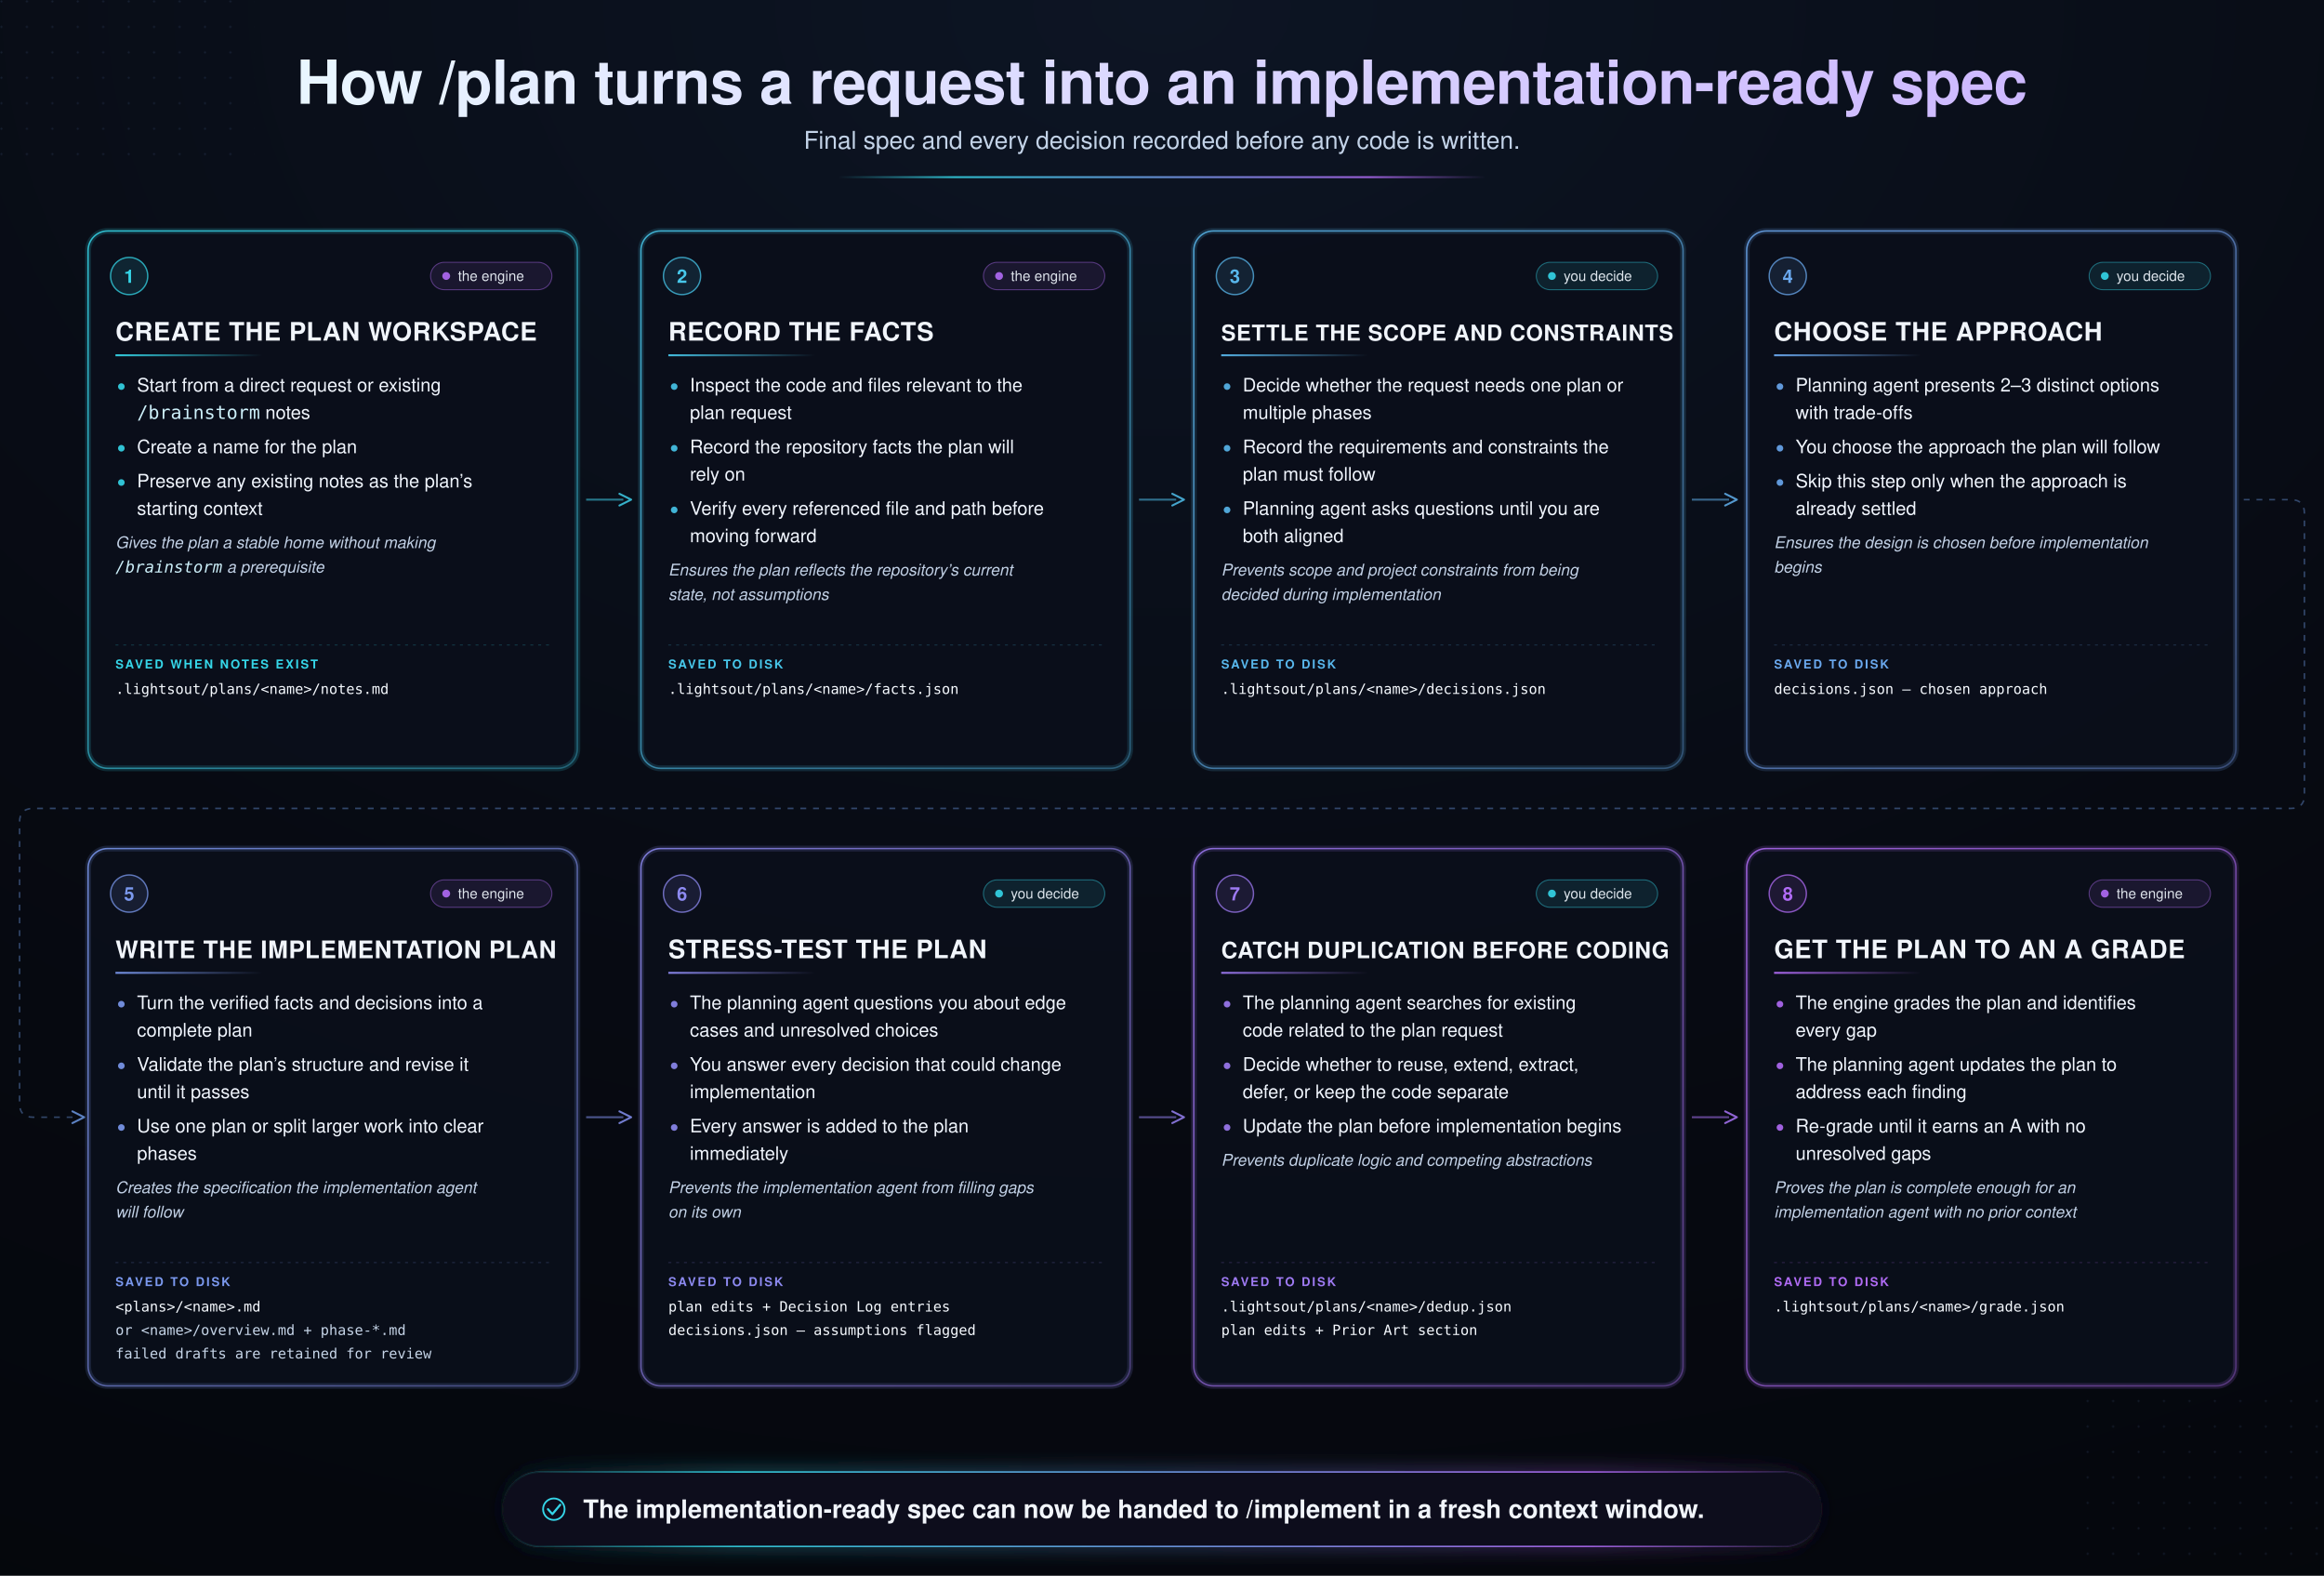
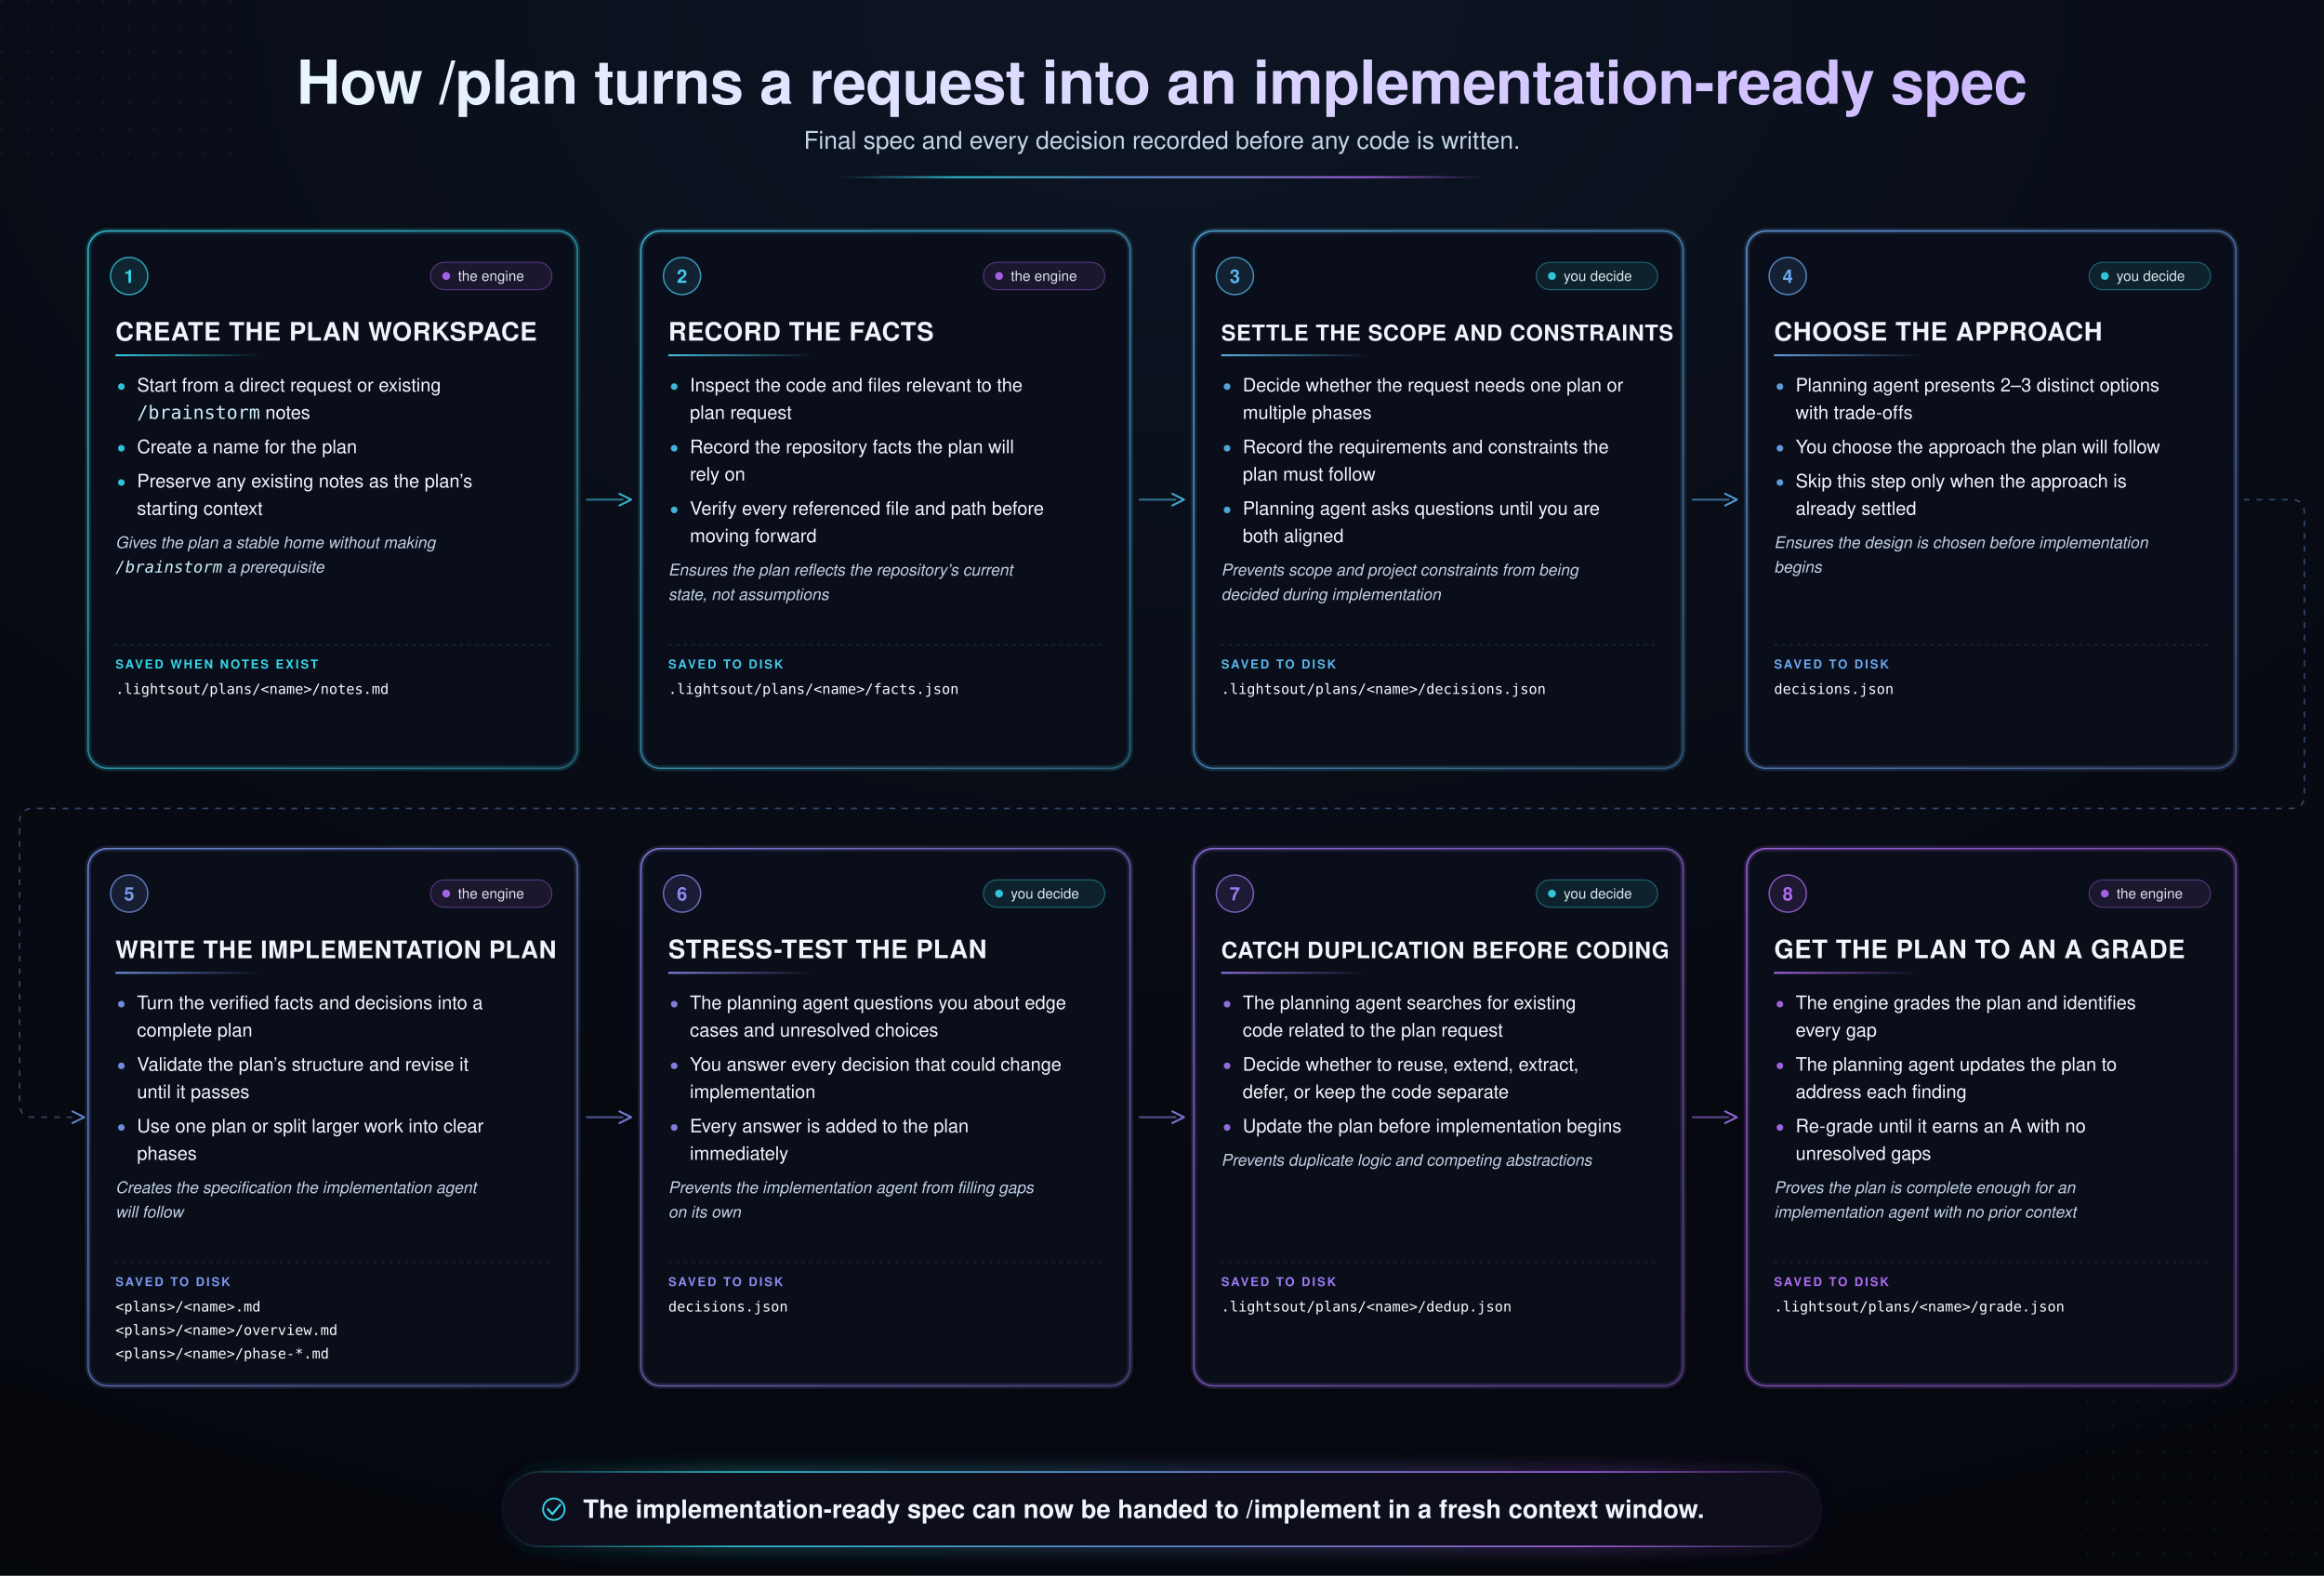
<svg xmlns="http://www.w3.org/2000/svg" width="2375" height="1610" viewBox="0 0 2375 1610" font-family="Helvetica Neue, Helvetica, Arial, sans-serif">
  <defs>
    <radialGradient id="bg" cx="50%" cy="0%" r="120%">
      <stop offset="0%" stop-color="#0d1524" />
      <stop offset="55%" stop-color="#070a12" />
      <stop offset="100%" stop-color="#04060b" />
    </radialGradient>
    <linearGradient id="title" x1="0" y1="0" x2="1" y2="0">
      <stop offset="0%" stop-color="#e9f6ff" />
      <stop offset="100%" stop-color="#cdb8ff" />
    </linearGradient>
    <linearGradient id="rail" x1="0" y1="0" x2="1" y2="0">
      <stop offset="0%" stop-color="#35d6e8" stop-opacity="0" />
      <stop offset="18%" stop-color="#35d6e8" stop-opacity="0.85" />
      <stop offset="82%" stop-color="#b06bf5" stop-opacity="0.85" />
      <stop offset="100%" stop-color="#b06bf5" stop-opacity="0" />
    </linearGradient>
    <linearGradient id="edge0" x1="0" y1="0" x2="1" y2="1">
      <stop offset="0%" stop-color="#35d6e8" stop-opacity="0.85" />
      <stop offset="100%" stop-color="#49c5ea" stop-opacity="0.35" />
    </linearGradient>
    <linearGradient id="rule0" x1="0" y1="0" x2="1" y2="0">
      <stop offset="0%" stop-color="#35d6e8" stop-opacity="0.95" />
      <stop offset="100%" stop-color="#35d6e8" stop-opacity="0" />
    </linearGradient>
    <linearGradient id="edge1" x1="0" y1="0" x2="1" y2="1">
      <stop offset="0%" stop-color="#47c7ea" stop-opacity="0.85" />
      <stop offset="100%" stop-color="#5ab6ec" stop-opacity="0.35" />
    </linearGradient>
    <linearGradient id="rule1" x1="0" y1="0" x2="1" y2="0">
      <stop offset="0%" stop-color="#47c7ea" stop-opacity="0.95" />
      <stop offset="100%" stop-color="#47c7ea" stop-opacity="0" />
    </linearGradient>
    <linearGradient id="edge2" x1="0" y1="0" x2="1" y2="1">
      <stop offset="0%" stop-color="#58b7ec" stop-opacity="0.85" />
      <stop offset="100%" stop-color="#6ca6ee" stop-opacity="0.35" />
    </linearGradient>
    <linearGradient id="rule2" x1="0" y1="0" x2="1" y2="0">
      <stop offset="0%" stop-color="#58b7ec" stop-opacity="0.95" />
      <stop offset="100%" stop-color="#58b7ec" stop-opacity="0" />
    </linearGradient>
    <linearGradient id="edge3" x1="0" y1="0" x2="1" y2="1">
      <stop offset="0%" stop-color="#6aa8ee" stop-opacity="0.85" />
      <stop offset="100%" stop-color="#7d97f0" stop-opacity="0.35" />
    </linearGradient>
    <linearGradient id="rule3" x1="0" y1="0" x2="1" y2="0">
      <stop offset="0%" stop-color="#6aa8ee" stop-opacity="0.95" />
      <stop offset="100%" stop-color="#6aa8ee" stop-opacity="0" />
    </linearGradient>
    <linearGradient id="edge4" x1="0" y1="0" x2="1" y2="1">
      <stop offset="0%" stop-color="#7b99ef" stop-opacity="0.85" />
      <stop offset="100%" stop-color="#8f88f2" stop-opacity="0.35" />
    </linearGradient>
    <linearGradient id="rule4" x1="0" y1="0" x2="1" y2="0">
      <stop offset="0%" stop-color="#7b99ef" stop-opacity="0.95" />
      <stop offset="100%" stop-color="#7b99ef" stop-opacity="0" />
    </linearGradient>
    <linearGradient id="edge5" x1="0" y1="0" x2="1" y2="1">
      <stop offset="0%" stop-color="#8d8af1" stop-opacity="0.85" />
      <stop offset="100%" stop-color="#a178f3" stop-opacity="0.35" />
    </linearGradient>
    <linearGradient id="rule5" x1="0" y1="0" x2="1" y2="0">
      <stop offset="0%" stop-color="#8d8af1" stop-opacity="0.95" />
      <stop offset="100%" stop-color="#8d8af1" stop-opacity="0" />
    </linearGradient>
    <linearGradient id="edge6" x1="0" y1="0" x2="1" y2="1">
      <stop offset="0%" stop-color="#9e7af3" stop-opacity="0.85" />
      <stop offset="100%" stop-color="#b06bf5" stop-opacity="0.35" />
    </linearGradient>
    <linearGradient id="rule6" x1="0" y1="0" x2="1" y2="0">
      <stop offset="0%" stop-color="#9e7af3" stop-opacity="0.95" />
      <stop offset="100%" stop-color="#9e7af3" stop-opacity="0" />
    </linearGradient>
    <linearGradient id="edge7" x1="0" y1="0" x2="1" y2="1">
      <stop offset="0%" stop-color="#b06bf5" stop-opacity="0.85" />
      <stop offset="100%" stop-color="#b06bf5" stop-opacity="0.35" />
    </linearGradient>
    <linearGradient id="rule7" x1="0" y1="0" x2="1" y2="0">
      <stop offset="0%" stop-color="#b06bf5" stop-opacity="0.95" />
      <stop offset="100%" stop-color="#b06bf5" stop-opacity="0" />
    </linearGradient>
    <filter id="lift" x="-60%" y="-60%" width="220%" height="220%">
      <feGaussianBlur stdDeviation="9" result="b" />
      <feMerge>
        <feMergeNode in="b" />
        <feMergeNode in="SourceGraphic" />
      </feMerge>
    </filter>
    <pattern id="dots" width="26" height="26" patternUnits="userSpaceOnUse">
      <circle cx="1.5" cy="1.5" r="1.1" fill="#5b7bb0" fill-opacity="0.16" />
    </pattern>
  </defs>
  <rect width="2375" height="1610" fill="url(#bg)" />
  <rect x="0" y="0" width="260" height="180" fill="url(#dots)" />
  <rect x="2115" y="1430" width="260" height="180" fill="url(#dots)" />
  <text x="1187.5" y="106" text-anchor="middle" font-size="62" font-weight="700" letter-spacing="-0.5" fill="url(#title)">How /plan turns a request into an implementation-ready spec</text>
  <text x="1187.5" y="152" text-anchor="middle" font-size="25" fill="#c3d3e8">Final spec and every decision recorded before any code is written.</text>
  <rect x="857.5" y="180" width="660" height="2" fill="url(#rail)" />
  <g>
    <line x1="599" y1="510.5" x2="637" y2="510.5" stroke="#3ecee9" stroke-opacity="0.55" stroke-width="2" />
    <path d="M633,504.5 L645,510.5 L633,516.5" fill="none" stroke="#3ecee9" stroke-opacity="0.85" stroke-width="2" stroke-linecap="round" stroke-linejoin="round" />
  </g>
  <g>
    <line x1="1164" y1="510.5" x2="1202" y2="510.5" stroke="#4fbfeb" stroke-opacity="0.55" stroke-width="2" />
    <path d="M1198,504.5 L1210,510.5 L1198,516.5" fill="none" stroke="#4fbfeb" stroke-opacity="0.85" stroke-width="2" stroke-linecap="round" stroke-linejoin="round" />
  </g>
  <g>
    <line x1="1729" y1="510.5" x2="1767" y2="510.5" stroke="#61b0ed" stroke-opacity="0.55" stroke-width="2" />
    <path d="M1763,504.5 L1775,510.5 L1763,516.5" fill="none" stroke="#61b0ed" stroke-opacity="0.85" stroke-width="2" stroke-linecap="round" stroke-linejoin="round" />
  </g>
  <path d="M2293,510.5 H2341 Q2355,510.5 2355,524.5 V812.0 Q2355,826.0 2341,826.0 H34 Q20,826.0 20,840.0 V1127.5 Q20,1141.5 34,1141.5 H76" fill="none" stroke="#72a0ee" stroke-opacity="0.4" stroke-width="1.6" stroke-dasharray="6 7" />
  <path d="M74,1135.5 L86,1141.5 L74,1147.5" fill="none" stroke="#72a0ee" stroke-opacity="0.8" stroke-width="2" stroke-linecap="round" stroke-linejoin="round" />
  <g>
    <line x1="599" y1="1141.5" x2="637" y2="1141.5" stroke="#8491f0" stroke-opacity="0.55" stroke-width="2" />
    <path d="M633,1135.5 L645,1141.5 L633,1147.5" fill="none" stroke="#8491f0" stroke-opacity="0.85" stroke-width="2" stroke-linecap="round" stroke-linejoin="round" />
  </g>
  <g>
    <line x1="1164" y1="1141.5" x2="1202" y2="1141.5" stroke="#9682f2" stroke-opacity="0.55" stroke-width="2" />
    <path d="M1198,1135.5 L1210,1141.5 L1198,1147.5" fill="none" stroke="#9682f2" stroke-opacity="0.85" stroke-width="2" stroke-linecap="round" stroke-linejoin="round" />
  </g>
  <g>
    <line x1="1729" y1="1141.5" x2="1767" y2="1141.5" stroke="#a773f4" stroke-opacity="0.55" stroke-width="2" />
    <path d="M1763,1135.5 L1775,1141.5 L1763,1147.5" fill="none" stroke="#a773f4" stroke-opacity="0.85" stroke-width="2" stroke-linecap="round" stroke-linejoin="round" />
  </g>
  <g transform="translate(90,236)">
    <rect x="0" y="0" width="500" height="549" rx="20" fill="#0a0f1a" fill-opacity="0.92" stroke="url(#edge0)" stroke-width="1.5" />
    <rect x="0" y="0" width="500" height="549" rx="20" fill="none" stroke="#35d6e8" stroke-opacity="0.16" stroke-width="6" />
    <circle cx="42" cy="46" r="19" fill="#35d6e8" fill-opacity="0.12" stroke="#35d6e8" stroke-opacity="0.75" stroke-width="1.4" />
    <text x="42" y="53" text-anchor="middle" font-size="19" font-weight="600" fill="#35d6e8">1</text>
    <rect x="350" y="32" width="124" height="28" rx="14" fill="#b06bf5" fill-opacity="0.10" stroke="#b06bf5" stroke-opacity="0.45" stroke-width="1" />
    <circle cx="366" cy="46" r="4" fill="#b06bf5" fill-opacity="0.9" />
    <text x="378" y="51" font-size="14.5" fill="#eef4fb" fill-opacity="0.92">the engine</text>
    <text x="28" y="112" font-size="26" font-weight="700" letter-spacing="0.6" fill="#f1f5fb">CREATE THE PLAN WORKSPACE</text>
    <rect x="28" y="126" width="150" height="2" fill="url(#rule0)" />
    <circle cx="34" cy="159" r="3.4" fill="#35d6e8" fill-opacity="0.9" />
    <text x="50" y="164" font-size="19" font-weight="500" fill="#f0f5fd">Start from a direct request or existing</text>
    <text x="50" y="192" font-size="19" font-weight="500" fill="#f0f5fd">
      <tspan font-family="Menlo, SF Mono, monospace" fill="#cdf0fa">/brainstorm</tspan> notes</text>
    <circle cx="34" cy="222" r="3.4" fill="#35d6e8" fill-opacity="0.9" />
    <text x="50" y="227" font-size="19" font-weight="500" fill="#f0f5fd">Create a name for the plan</text>
    <circle cx="34" cy="257" r="3.4" fill="#35d6e8" fill-opacity="0.9" />
    <text x="50" y="262" font-size="19" font-weight="500" fill="#f0f5fd">Preserve any existing notes as the plan’s</text>
    <text x="50" y="290" font-size="19" font-weight="500" fill="#f0f5fd">starting context</text>
    <text x="28" y="324" font-size="16.5" font-style="italic" fill="#c2d1e6">Gives the plan a stable home without making</text>
    <text x="28" y="349" font-size="16.5" font-style="italic" fill="#c2d1e6">
      <tspan font-family="Menlo, SF Mono, monospace" fill="#cdf0fa">/brainstorm</tspan> a prerequisite</text>
    <line x1="28" y1="423" x2="472" y2="423" stroke="#35d6e8" stroke-opacity="0.22" stroke-width="1" stroke-dasharray="3 5" />
    <text x="28" y="447" font-size="12.5" font-weight="600" letter-spacing="1.8" fill="#35d6e8" fill-opacity="1">SAVED WHEN NOTES EXIST</text>
    <text x="28" y="473" font-family="Menlo, SF Mono, monospace" font-size="14.5" fill="#f6faff">.lightsout/plans/&lt;name&gt;/notes.md</text>
  </g>
  <g transform="translate(655,236)">
    <rect x="0" y="0" width="500" height="549" rx="20" fill="#0a0f1a" fill-opacity="0.92" stroke="url(#edge1)" stroke-width="1.5" />
    <rect x="0" y="0" width="500" height="549" rx="20" fill="none" stroke="#47c7ea" stroke-opacity="0.16" stroke-width="6" />
    <circle cx="42" cy="46" r="19" fill="#47c7ea" fill-opacity="0.12" stroke="#47c7ea" stroke-opacity="0.75" stroke-width="1.4" />
    <text x="42" y="53" text-anchor="middle" font-size="19" font-weight="600" fill="#47c7ea">2</text>
    <rect x="350" y="32" width="124" height="28" rx="14" fill="#b06bf5" fill-opacity="0.10" stroke="#b06bf5" stroke-opacity="0.45" stroke-width="1" />
    <circle cx="366" cy="46" r="4" fill="#b06bf5" fill-opacity="0.9" />
    <text x="378" y="51" font-size="14.5" fill="#eef4fb" fill-opacity="0.92">the engine</text>
    <text x="28" y="112" font-size="26" font-weight="700" letter-spacing="0.6" fill="#f1f5fb">RECORD THE FACTS</text>
    <rect x="28" y="126" width="150" height="2" fill="url(#rule1)" />
    <circle cx="34" cy="159" r="3.4" fill="#47c7ea" fill-opacity="0.9" />
    <text x="50" y="164" font-size="19" font-weight="500" fill="#f0f5fd">Inspect the code and files relevant to the</text>
    <text x="50" y="192" font-size="19" font-weight="500" fill="#f0f5fd">plan request</text>
    <circle cx="34" cy="222" r="3.4" fill="#47c7ea" fill-opacity="0.9" />
    <text x="50" y="227" font-size="19" font-weight="500" fill="#f0f5fd">Record the repository facts the plan will</text>
    <text x="50" y="255" font-size="19" font-weight="500" fill="#f0f5fd">rely on</text>
    <circle cx="34" cy="285" r="3.4" fill="#47c7ea" fill-opacity="0.9" />
    <text x="50" y="290" font-size="19" font-weight="500" fill="#f0f5fd">Verify every referenced file and path before</text>
    <text x="50" y="318" font-size="19" font-weight="500" fill="#f0f5fd">moving forward</text>
    <text x="28" y="352" font-size="16.5" font-style="italic" fill="#c2d1e6">Ensures the plan reflects the repository’s current</text>
    <text x="28" y="377" font-size="16.5" font-style="italic" fill="#c2d1e6">state, not assumptions</text>
    <line x1="28" y1="423" x2="472" y2="423" stroke="#47c7ea" stroke-opacity="0.22" stroke-width="1" stroke-dasharray="3 5" />
    <text x="28" y="447" font-size="12.5" font-weight="600" letter-spacing="1.8" fill="#47c7ea" fill-opacity="1">SAVED TO DISK</text>
    <text x="28" y="473" font-family="Menlo, SF Mono, monospace" font-size="14.5" fill="#f6faff">.lightsout/plans/&lt;name&gt;/facts.json</text>
  </g>
  <g transform="translate(1220,236)">
    <rect x="0" y="0" width="500" height="549" rx="20" fill="#0a0f1a" fill-opacity="0.92" stroke="url(#edge2)" stroke-width="1.5" />
    <rect x="0" y="0" width="500" height="549" rx="20" fill="none" stroke="#58b7ec" stroke-opacity="0.16" stroke-width="6" />
    <circle cx="42" cy="46" r="19" fill="#58b7ec" fill-opacity="0.12" stroke="#58b7ec" stroke-opacity="0.75" stroke-width="1.4" />
    <text x="42" y="53" text-anchor="middle" font-size="19" font-weight="600" fill="#58b7ec">3</text>
    <rect x="350" y="32" width="124" height="28" rx="14" fill="#35d6e8" fill-opacity="0.10" stroke="#35d6e8" stroke-opacity="0.45" stroke-width="1" />
    <circle cx="366" cy="46" r="4" fill="#35d6e8" fill-opacity="0.9" />
    <text x="378" y="51" font-size="14.5" fill="#eef4fb" fill-opacity="0.92">you decide</text>
    <text x="28" y="112" font-size="22.4" font-weight="700" letter-spacing="0.6" fill="#f1f5fb">SETTLE THE SCOPE AND CONSTRAINTS</text>
    <rect x="28" y="126" width="150" height="2" fill="url(#rule2)" />
    <circle cx="34" cy="159" r="3.4" fill="#58b7ec" fill-opacity="0.9" />
    <text x="50" y="164" font-size="19" font-weight="500" fill="#f0f5fd">Decide whether the request needs one plan or</text>
    <text x="50" y="192" font-size="19" font-weight="500" fill="#f0f5fd">multiple phases</text>
    <circle cx="34" cy="222" r="3.4" fill="#58b7ec" fill-opacity="0.9" />
    <text x="50" y="227" font-size="19" font-weight="500" fill="#f0f5fd">Record the requirements and constraints the</text>
    <text x="50" y="255" font-size="19" font-weight="500" fill="#f0f5fd">plan must follow</text>
    <circle cx="34" cy="285" r="3.4" fill="#58b7ec" fill-opacity="0.9" />
    <text x="50" y="290" font-size="19" font-weight="500" fill="#f0f5fd">Planning agent asks questions until you are</text>
    <text x="50" y="318" font-size="19" font-weight="500" fill="#f0f5fd">both aligned</text>
    <text x="28" y="352" font-size="16.5" font-style="italic" fill="#c2d1e6">Prevents scope and project constraints from being</text>
    <text x="28" y="377" font-size="16.5" font-style="italic" fill="#c2d1e6">decided during implementation</text>
    <line x1="28" y1="423" x2="472" y2="423" stroke="#58b7ec" stroke-opacity="0.22" stroke-width="1" stroke-dasharray="3 5" />
    <text x="28" y="447" font-size="12.5" font-weight="600" letter-spacing="1.8" fill="#58b7ec" fill-opacity="1">SAVED TO DISK</text>
    <text x="28" y="473" font-family="Menlo, SF Mono, monospace" font-size="14.5" fill="#f6faff">.lightsout/plans/&lt;name&gt;/decisions.json</text>
  </g>
  <g transform="translate(1785,236)">
    <rect x="0" y="0" width="500" height="549" rx="20" fill="#0a0f1a" fill-opacity="0.92" stroke="url(#edge3)" stroke-width="1.5" />
    <rect x="0" y="0" width="500" height="549" rx="20" fill="none" stroke="#6aa8ee" stroke-opacity="0.16" stroke-width="6" />
    <circle cx="42" cy="46" r="19" fill="#6aa8ee" fill-opacity="0.12" stroke="#6aa8ee" stroke-opacity="0.75" stroke-width="1.4" />
    <text x="42" y="53" text-anchor="middle" font-size="19" font-weight="600" fill="#6aa8ee">4</text>
    <rect x="350" y="32" width="124" height="28" rx="14" fill="#35d6e8" fill-opacity="0.10" stroke="#35d6e8" stroke-opacity="0.45" stroke-width="1" />
    <circle cx="366" cy="46" r="4" fill="#35d6e8" fill-opacity="0.9" />
    <text x="378" y="51" font-size="14.5" fill="#eef4fb" fill-opacity="0.92">you decide</text>
    <text x="28" y="112" font-size="26" font-weight="700" letter-spacing="0.6" fill="#f1f5fb">CHOOSE THE APPROACH</text>
    <rect x="28" y="126" width="150" height="2" fill="url(#rule3)" />
    <circle cx="34" cy="159" r="3.4" fill="#6aa8ee" fill-opacity="0.9" />
    <text x="50" y="164" font-size="19" font-weight="500" fill="#f0f5fd">Planning agent presents 2–3 distinct options</text>
    <text x="50" y="192" font-size="19" font-weight="500" fill="#f0f5fd">with trade-offs</text>
    <circle cx="34" cy="222" r="3.4" fill="#6aa8ee" fill-opacity="0.9" />
    <text x="50" y="227" font-size="19" font-weight="500" fill="#f0f5fd">You choose the approach the plan will follow</text>
    <circle cx="34" cy="257" r="3.4" fill="#6aa8ee" fill-opacity="0.9" />
    <text x="50" y="262" font-size="19" font-weight="500" fill="#f0f5fd">Skip this step only when the approach is</text>
    <text x="50" y="290" font-size="19" font-weight="500" fill="#f0f5fd">already settled</text>
    <text x="28" y="324" font-size="16.5" font-style="italic" fill="#c2d1e6">Ensures the design is chosen before implementation</text>
    <text x="28" y="349" font-size="16.5" font-style="italic" fill="#c2d1e6">begins</text>
    <line x1="28" y1="423" x2="472" y2="423" stroke="#6aa8ee" stroke-opacity="0.22" stroke-width="1" stroke-dasharray="3 5" />
    <text x="28" y="447" font-size="12.5" font-weight="600" letter-spacing="1.8" fill="#6aa8ee" fill-opacity="1">SAVED TO DISK</text>
-     <text x="28" y="473" font-family="Menlo, SF Mono, monospace" font-size="14.5" fill="#f6faff">decisions.json — chosen approach</text>
+     <text x="28" y="473" font-family="Menlo, SF Mono, monospace" font-size="14.5" fill="#f6faff">decisions.json</text>
  </g>
  <g transform="translate(90,867)">
    <rect x="0" y="0" width="500" height="549" rx="20" fill="#0a0f1a" fill-opacity="0.92" stroke="url(#edge4)" stroke-width="1.5" />
    <rect x="0" y="0" width="500" height="549" rx="20" fill="none" stroke="#7b99ef" stroke-opacity="0.16" stroke-width="6" />
    <circle cx="42" cy="46" r="19" fill="#7b99ef" fill-opacity="0.12" stroke="#7b99ef" stroke-opacity="0.75" stroke-width="1.4" />
    <text x="42" y="53" text-anchor="middle" font-size="19" font-weight="600" fill="#7b99ef">5</text>
    <rect x="350" y="32" width="124" height="28" rx="14" fill="#b06bf5" fill-opacity="0.10" stroke="#b06bf5" stroke-opacity="0.45" stroke-width="1" />
    <circle cx="366" cy="46" r="4" fill="#b06bf5" fill-opacity="0.9" />
    <text x="378" y="51" font-size="14.5" fill="#eef4fb" fill-opacity="0.92">the engine</text>
    <text x="28" y="112" font-size="24.7" font-weight="700" letter-spacing="0.6" fill="#f1f5fb">WRITE THE IMPLEMENTATION PLAN</text>
    <rect x="28" y="126" width="150" height="2" fill="url(#rule4)" />
    <circle cx="34" cy="159" r="3.4" fill="#7b99ef" fill-opacity="0.9" />
    <text x="50" y="164" font-size="19" font-weight="500" fill="#f0f5fd">Turn the verified facts and decisions into a</text>
    <text x="50" y="192" font-size="19" font-weight="500" fill="#f0f5fd">complete plan</text>
    <circle cx="34" cy="222" r="3.4" fill="#7b99ef" fill-opacity="0.9" />
    <text x="50" y="227" font-size="19" font-weight="500" fill="#f0f5fd">Validate the plan’s structure and revise it</text>
    <text x="50" y="255" font-size="19" font-weight="500" fill="#f0f5fd">until it passes</text>
    <circle cx="34" cy="285" r="3.4" fill="#7b99ef" fill-opacity="0.9" />
    <text x="50" y="290" font-size="19" font-weight="500" fill="#f0f5fd">Use one plan or split larger work into clear</text>
    <text x="50" y="318" font-size="19" font-weight="500" fill="#f0f5fd">phases</text>
    <text x="28" y="352" font-size="16.5" font-style="italic" fill="#c2d1e6">Creates the specification the implementation agent</text>
    <text x="28" y="377" font-size="16.5" font-style="italic" fill="#c2d1e6">will follow</text>
    <line x1="28" y1="423" x2="472" y2="423" stroke="#7b99ef" stroke-opacity="0.22" stroke-width="1" stroke-dasharray="3 5" />
    <text x="28" y="447" font-size="12.5" font-weight="600" letter-spacing="1.8" fill="#7b99ef" fill-opacity="1">SAVED TO DISK</text>
    <text x="28" y="473" font-family="Menlo, SF Mono, monospace" font-size="14.5" fill="#f6faff">&lt;plans&gt;/&lt;name&gt;.md</text>
-     <text x="28" y="497" font-family="Menlo, SF Mono, monospace" font-size="14.5" fill="#c6d5e8">or &lt;name&gt;/overview.md + phase-*.md</text>
-     <text x="28" y="521" font-family="Menlo, SF Mono, monospace" font-size="14.5" fill="#c6d5e8">failed drafts are retained for review</text>
+     <text x="28" y="497" font-family="Menlo, SF Mono, monospace" font-size="14.5" fill="#f6faff">&lt;plans&gt;/&lt;name&gt;/overview.md</text>
+     <text x="28" y="521" font-family="Menlo, SF Mono, monospace" font-size="14.5" fill="#f6faff">&lt;plans&gt;/&lt;name&gt;/phase-*.md</text>
  </g>
  <g transform="translate(655,867)">
    <rect x="0" y="0" width="500" height="549" rx="20" fill="#0a0f1a" fill-opacity="0.92" stroke="url(#edge5)" stroke-width="1.5" />
    <rect x="0" y="0" width="500" height="549" rx="20" fill="none" stroke="#8d8af1" stroke-opacity="0.16" stroke-width="6" />
    <circle cx="42" cy="46" r="19" fill="#8d8af1" fill-opacity="0.12" stroke="#8d8af1" stroke-opacity="0.75" stroke-width="1.4" />
    <text x="42" y="53" text-anchor="middle" font-size="19" font-weight="600" fill="#8d8af1">6</text>
    <rect x="350" y="32" width="124" height="28" rx="14" fill="#35d6e8" fill-opacity="0.10" stroke="#35d6e8" stroke-opacity="0.45" stroke-width="1" />
    <circle cx="366" cy="46" r="4" fill="#35d6e8" fill-opacity="0.9" />
    <text x="378" y="51" font-size="14.5" fill="#eef4fb" fill-opacity="0.92">you decide</text>
    <text x="28" y="112" font-size="26" font-weight="700" letter-spacing="0.6" fill="#f1f5fb">STRESS-TEST THE PLAN</text>
    <rect x="28" y="126" width="150" height="2" fill="url(#rule5)" />
    <circle cx="34" cy="159" r="3.4" fill="#8d8af1" fill-opacity="0.9" />
    <text x="50" y="164" font-size="19" font-weight="500" fill="#f0f5fd">The planning agent questions you about edge</text>
    <text x="50" y="192" font-size="19" font-weight="500" fill="#f0f5fd">cases and unresolved choices</text>
    <circle cx="34" cy="222" r="3.4" fill="#8d8af1" fill-opacity="0.9" />
    <text x="50" y="227" font-size="19" font-weight="500" fill="#f0f5fd">You answer every decision that could change</text>
    <text x="50" y="255" font-size="19" font-weight="500" fill="#f0f5fd">implementation</text>
    <circle cx="34" cy="285" r="3.4" fill="#8d8af1" fill-opacity="0.9" />
    <text x="50" y="290" font-size="19" font-weight="500" fill="#f0f5fd">Every answer is added to the plan</text>
    <text x="50" y="318" font-size="19" font-weight="500" fill="#f0f5fd">immediately</text>
    <text x="28" y="352" font-size="16.5" font-style="italic" fill="#c2d1e6">Prevents the implementation agent from filling gaps</text>
    <text x="28" y="377" font-size="16.5" font-style="italic" fill="#c2d1e6">on its own</text>
    <line x1="28" y1="423" x2="472" y2="423" stroke="#8d8af1" stroke-opacity="0.22" stroke-width="1" stroke-dasharray="3 5" />
    <text x="28" y="447" font-size="12.5" font-weight="600" letter-spacing="1.8" fill="#8d8af1" fill-opacity="1">SAVED TO DISK</text>
-     <text x="28" y="473" font-family="Menlo, SF Mono, monospace" font-size="14.5" fill="#f6faff">plan edits + Decision Log entries</text>
-     <text x="28" y="497" font-family="Menlo, SF Mono, monospace" font-size="14.5" fill="#f6faff">decisions.json — assumptions flagged</text>
+     <text x="28" y="473" font-family="Menlo, SF Mono, monospace" font-size="14.5" fill="#f6faff">decisions.json</text>
  </g>
  <g transform="translate(1220,867)">
    <rect x="0" y="0" width="500" height="549" rx="20" fill="#0a0f1a" fill-opacity="0.92" stroke="url(#edge6)" stroke-width="1.5" />
    <rect x="0" y="0" width="500" height="549" rx="20" fill="none" stroke="#9e7af3" stroke-opacity="0.16" stroke-width="6" />
    <circle cx="42" cy="46" r="19" fill="#9e7af3" fill-opacity="0.12" stroke="#9e7af3" stroke-opacity="0.75" stroke-width="1.4" />
    <text x="42" y="53" text-anchor="middle" font-size="19" font-weight="600" fill="#9e7af3">7</text>
    <rect x="350" y="32" width="124" height="28" rx="14" fill="#35d6e8" fill-opacity="0.10" stroke="#35d6e8" stroke-opacity="0.45" stroke-width="1" />
    <circle cx="366" cy="46" r="4" fill="#35d6e8" fill-opacity="0.9" />
    <text x="378" y="51" font-size="14.5" fill="#eef4fb" fill-opacity="0.92">you decide</text>
    <text x="28" y="112" font-size="23.1" font-weight="700" letter-spacing="0.6" fill="#f1f5fb">CATCH DUPLICATION BEFORE CODING</text>
    <rect x="28" y="126" width="150" height="2" fill="url(#rule6)" />
    <circle cx="34" cy="159" r="3.4" fill="#9e7af3" fill-opacity="0.9" />
    <text x="50" y="164" font-size="19" font-weight="500" fill="#f0f5fd">The planning agent searches for existing</text>
    <text x="50" y="192" font-size="19" font-weight="500" fill="#f0f5fd">code related to the plan request</text>
    <circle cx="34" cy="222" r="3.4" fill="#9e7af3" fill-opacity="0.9" />
    <text x="50" y="227" font-size="19" font-weight="500" fill="#f0f5fd">Decide whether to reuse, extend, extract,</text>
    <text x="50" y="255" font-size="19" font-weight="500" fill="#f0f5fd">defer, or keep the code separate</text>
    <circle cx="34" cy="285" r="3.4" fill="#9e7af3" fill-opacity="0.9" />
    <text x="50" y="290" font-size="19" font-weight="500" fill="#f0f5fd">Update the plan before implementation begins</text>
    <text x="28" y="324" font-size="16.5" font-style="italic" fill="#c2d1e6">Prevents duplicate logic and competing abstractions</text>
    <line x1="28" y1="423" x2="472" y2="423" stroke="#9e7af3" stroke-opacity="0.22" stroke-width="1" stroke-dasharray="3 5" />
    <text x="28" y="447" font-size="12.5" font-weight="600" letter-spacing="1.8" fill="#9e7af3" fill-opacity="1">SAVED TO DISK</text>
    <text x="28" y="473" font-family="Menlo, SF Mono, monospace" font-size="14.5" fill="#f6faff">.lightsout/plans/&lt;name&gt;/dedup.json</text>
-     <text x="28" y="497" font-family="Menlo, SF Mono, monospace" font-size="14.5" fill="#f6faff">plan edits + Prior Art section</text>
  </g>
  <g transform="translate(1785,867)">
    <rect x="0" y="0" width="500" height="549" rx="20" fill="#0a0f1a" fill-opacity="0.92" stroke="url(#edge7)" stroke-width="1.5" />
    <rect x="0" y="0" width="500" height="549" rx="20" fill="none" stroke="#b06bf5" stroke-opacity="0.16" stroke-width="6" />
    <circle cx="42" cy="46" r="19" fill="#b06bf5" fill-opacity="0.12" stroke="#b06bf5" stroke-opacity="0.75" stroke-width="1.4" />
    <text x="42" y="53" text-anchor="middle" font-size="19" font-weight="600" fill="#b06bf5">8</text>
    <rect x="350" y="32" width="124" height="28" rx="14" fill="#b06bf5" fill-opacity="0.10" stroke="#b06bf5" stroke-opacity="0.45" stroke-width="1" />
    <circle cx="366" cy="46" r="4" fill="#b06bf5" fill-opacity="0.9" />
    <text x="378" y="51" font-size="14.5" fill="#eef4fb" fill-opacity="0.92">the engine</text>
    <text x="28" y="112" font-size="26" font-weight="700" letter-spacing="0.6" fill="#f1f5fb">GET THE PLAN TO AN A GRADE</text>
    <rect x="28" y="126" width="150" height="2" fill="url(#rule7)" />
    <circle cx="34" cy="159" r="3.4" fill="#b06bf5" fill-opacity="0.9" />
    <text x="50" y="164" font-size="19" font-weight="500" fill="#f0f5fd">The engine grades the plan and identifies</text>
    <text x="50" y="192" font-size="19" font-weight="500" fill="#f0f5fd">every gap</text>
    <circle cx="34" cy="222" r="3.4" fill="#b06bf5" fill-opacity="0.9" />
    <text x="50" y="227" font-size="19" font-weight="500" fill="#f0f5fd">The planning agent updates the plan to</text>
    <text x="50" y="255" font-size="19" font-weight="500" fill="#f0f5fd">address each finding</text>
    <circle cx="34" cy="285" r="3.4" fill="#b06bf5" fill-opacity="0.9" />
    <text x="50" y="290" font-size="19" font-weight="500" fill="#f0f5fd">Re-grade until it earns an A with no</text>
    <text x="50" y="318" font-size="19" font-weight="500" fill="#f0f5fd">unresolved gaps</text>
    <text x="28" y="352" font-size="16.5" font-style="italic" fill="#c2d1e6">Proves the plan is complete enough for an</text>
    <text x="28" y="377" font-size="16.5" font-style="italic" fill="#c2d1e6">implementation agent with no prior context</text>
    <line x1="28" y1="423" x2="472" y2="423" stroke="#b06bf5" stroke-opacity="0.22" stroke-width="1" stroke-dasharray="3 5" />
    <text x="28" y="447" font-size="12.5" font-weight="600" letter-spacing="1.8" fill="#b06bf5" fill-opacity="1">SAVED TO DISK</text>
    <text x="28" y="473" font-family="Menlo, SF Mono, monospace" font-size="14.5" fill="#f6faff">.lightsout/plans/&lt;name&gt;/grade.json</text>
  </g>
  <g filter="url(#lift)">
    <rect x="514.0" y="1504" width="1347" height="76" rx="38.0" fill="#0a0f1a" stroke="url(#rail)" stroke-width="1.6" />
  </g>
  <circle cx="566.0" cy="1542.0" r="11" fill="none" stroke="#35d6e8" stroke-width="1.8" />
  <path d="M560.0,1542.0 l4.5,5 l8-9.5" fill="none" stroke="#35d6e8" stroke-width="2.2" stroke-linecap="round" stroke-linejoin="round" />
  <text x="596.0" y="1551.0" font-size="26" font-weight="600" fill="#f1f5fb">The implementation-ready spec can now be handed to /implement in a fresh context window.</text>
</svg>
